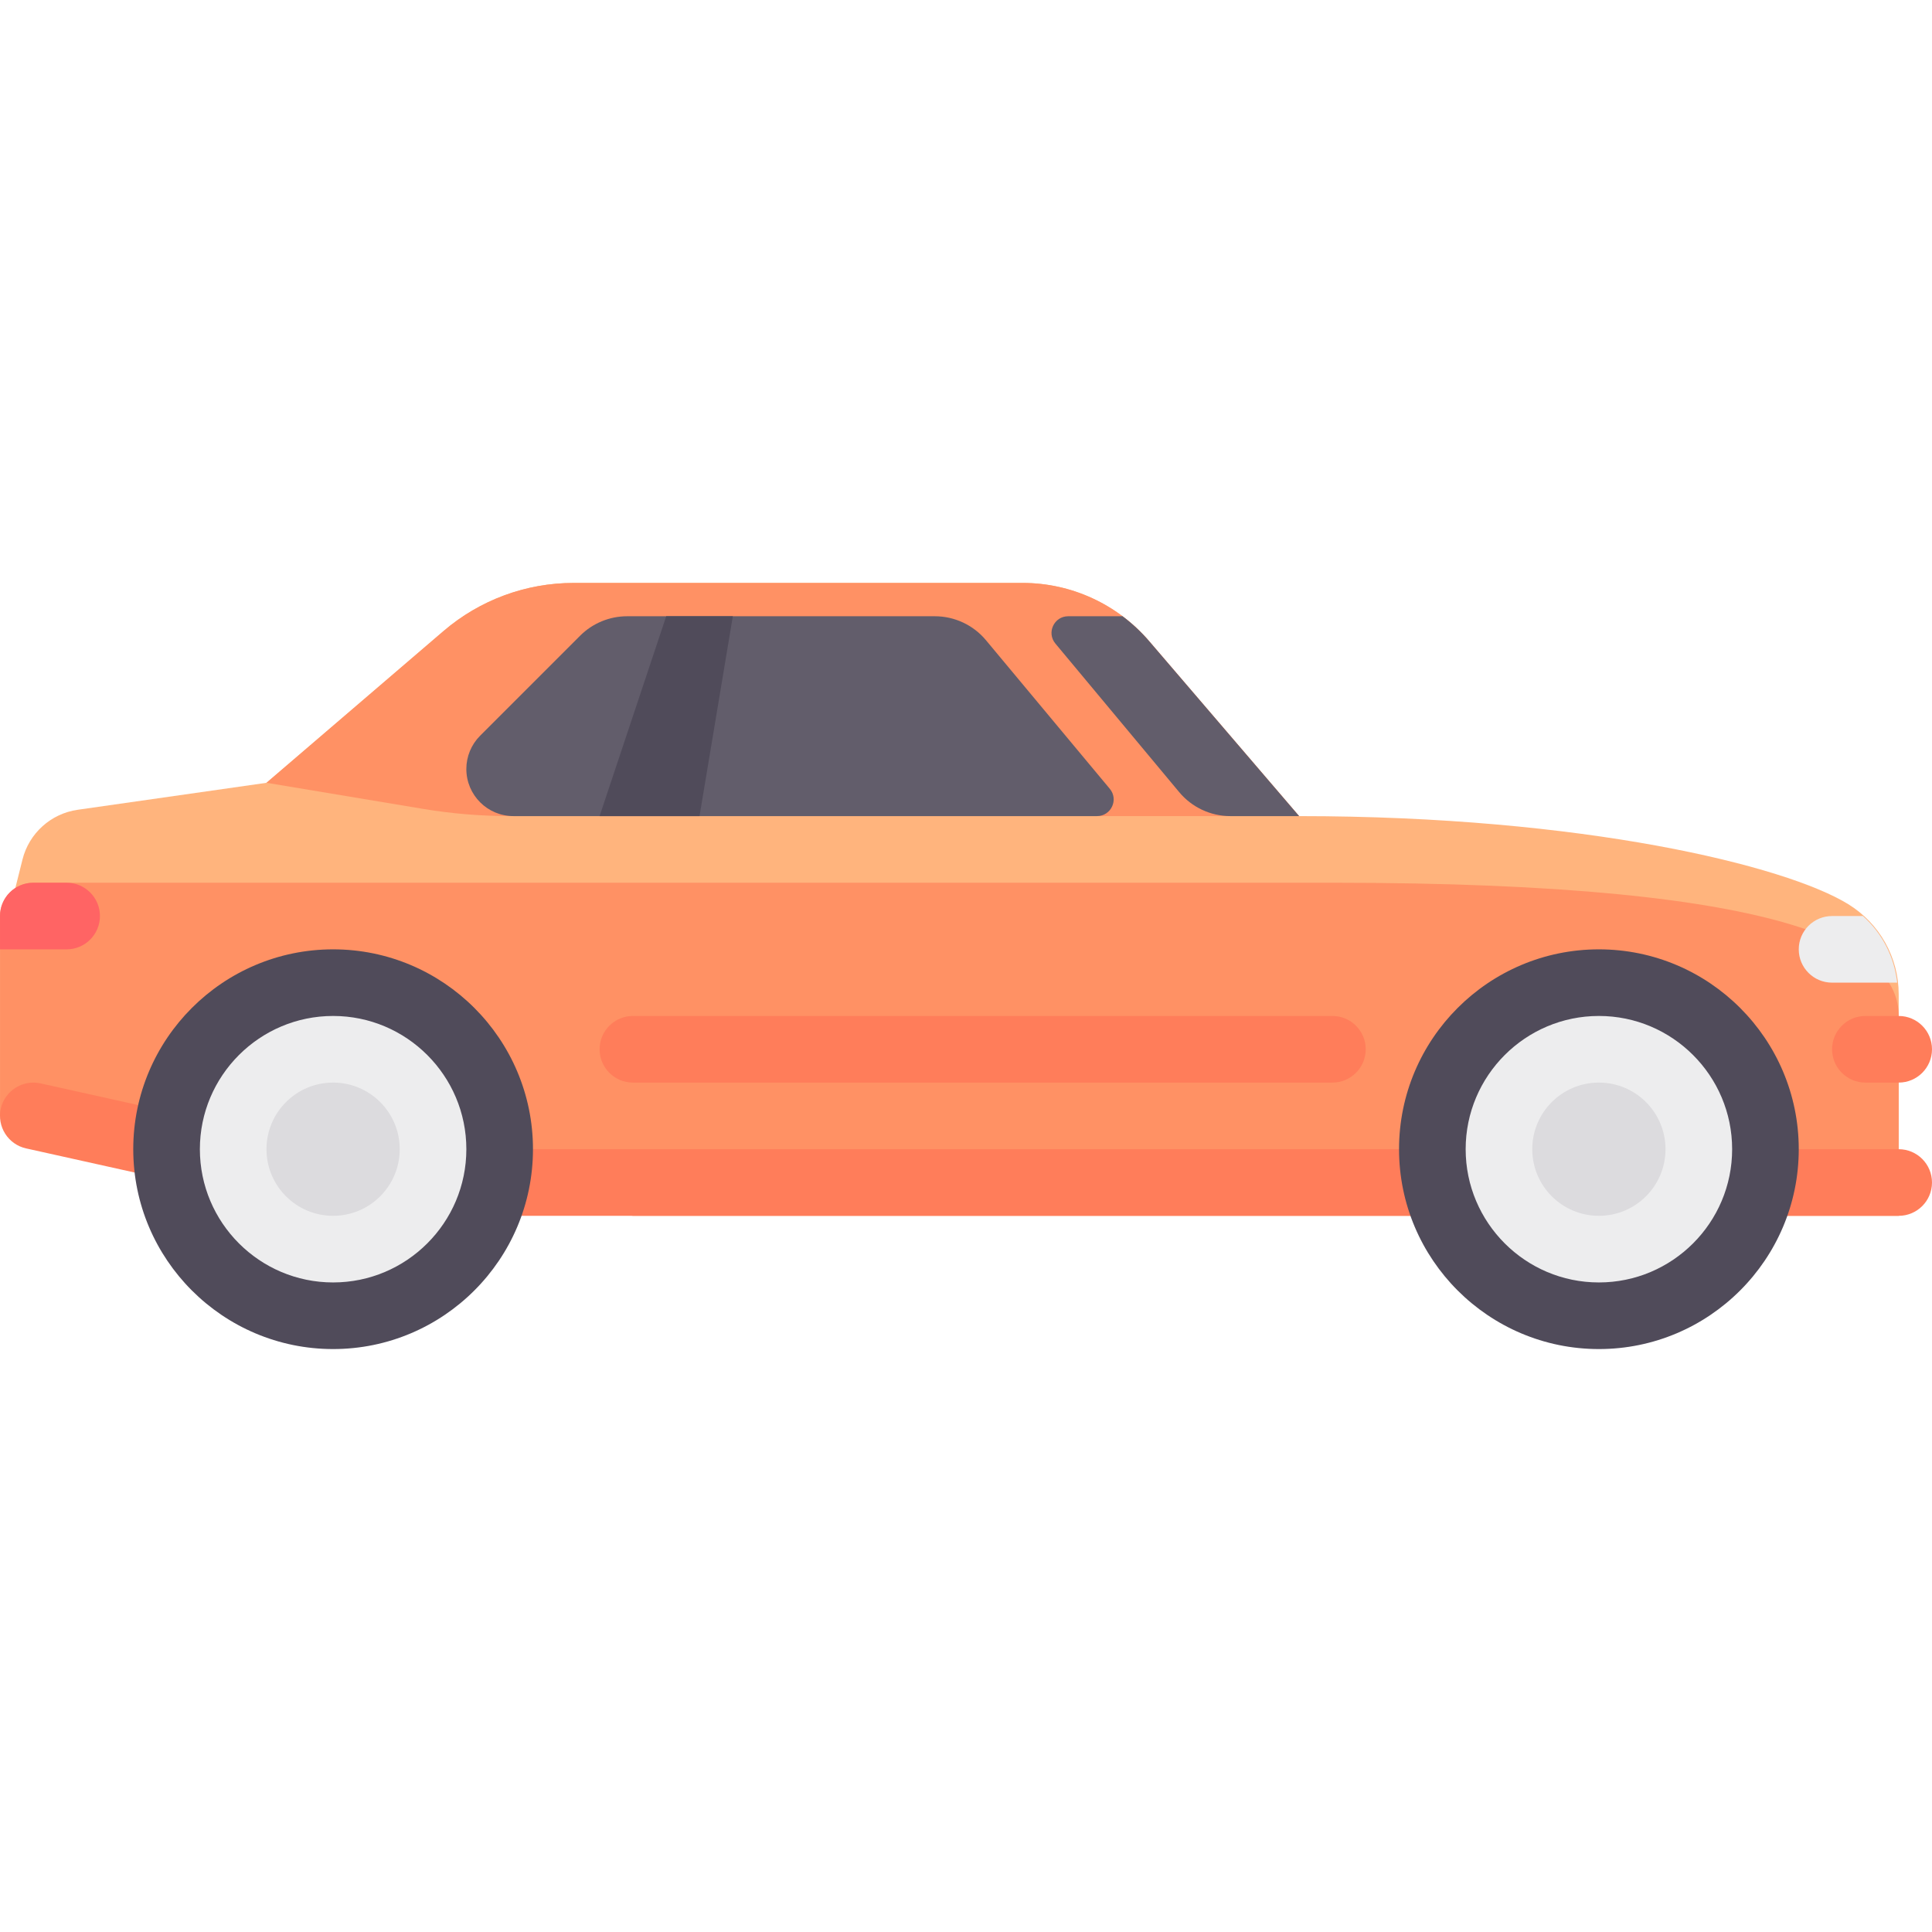
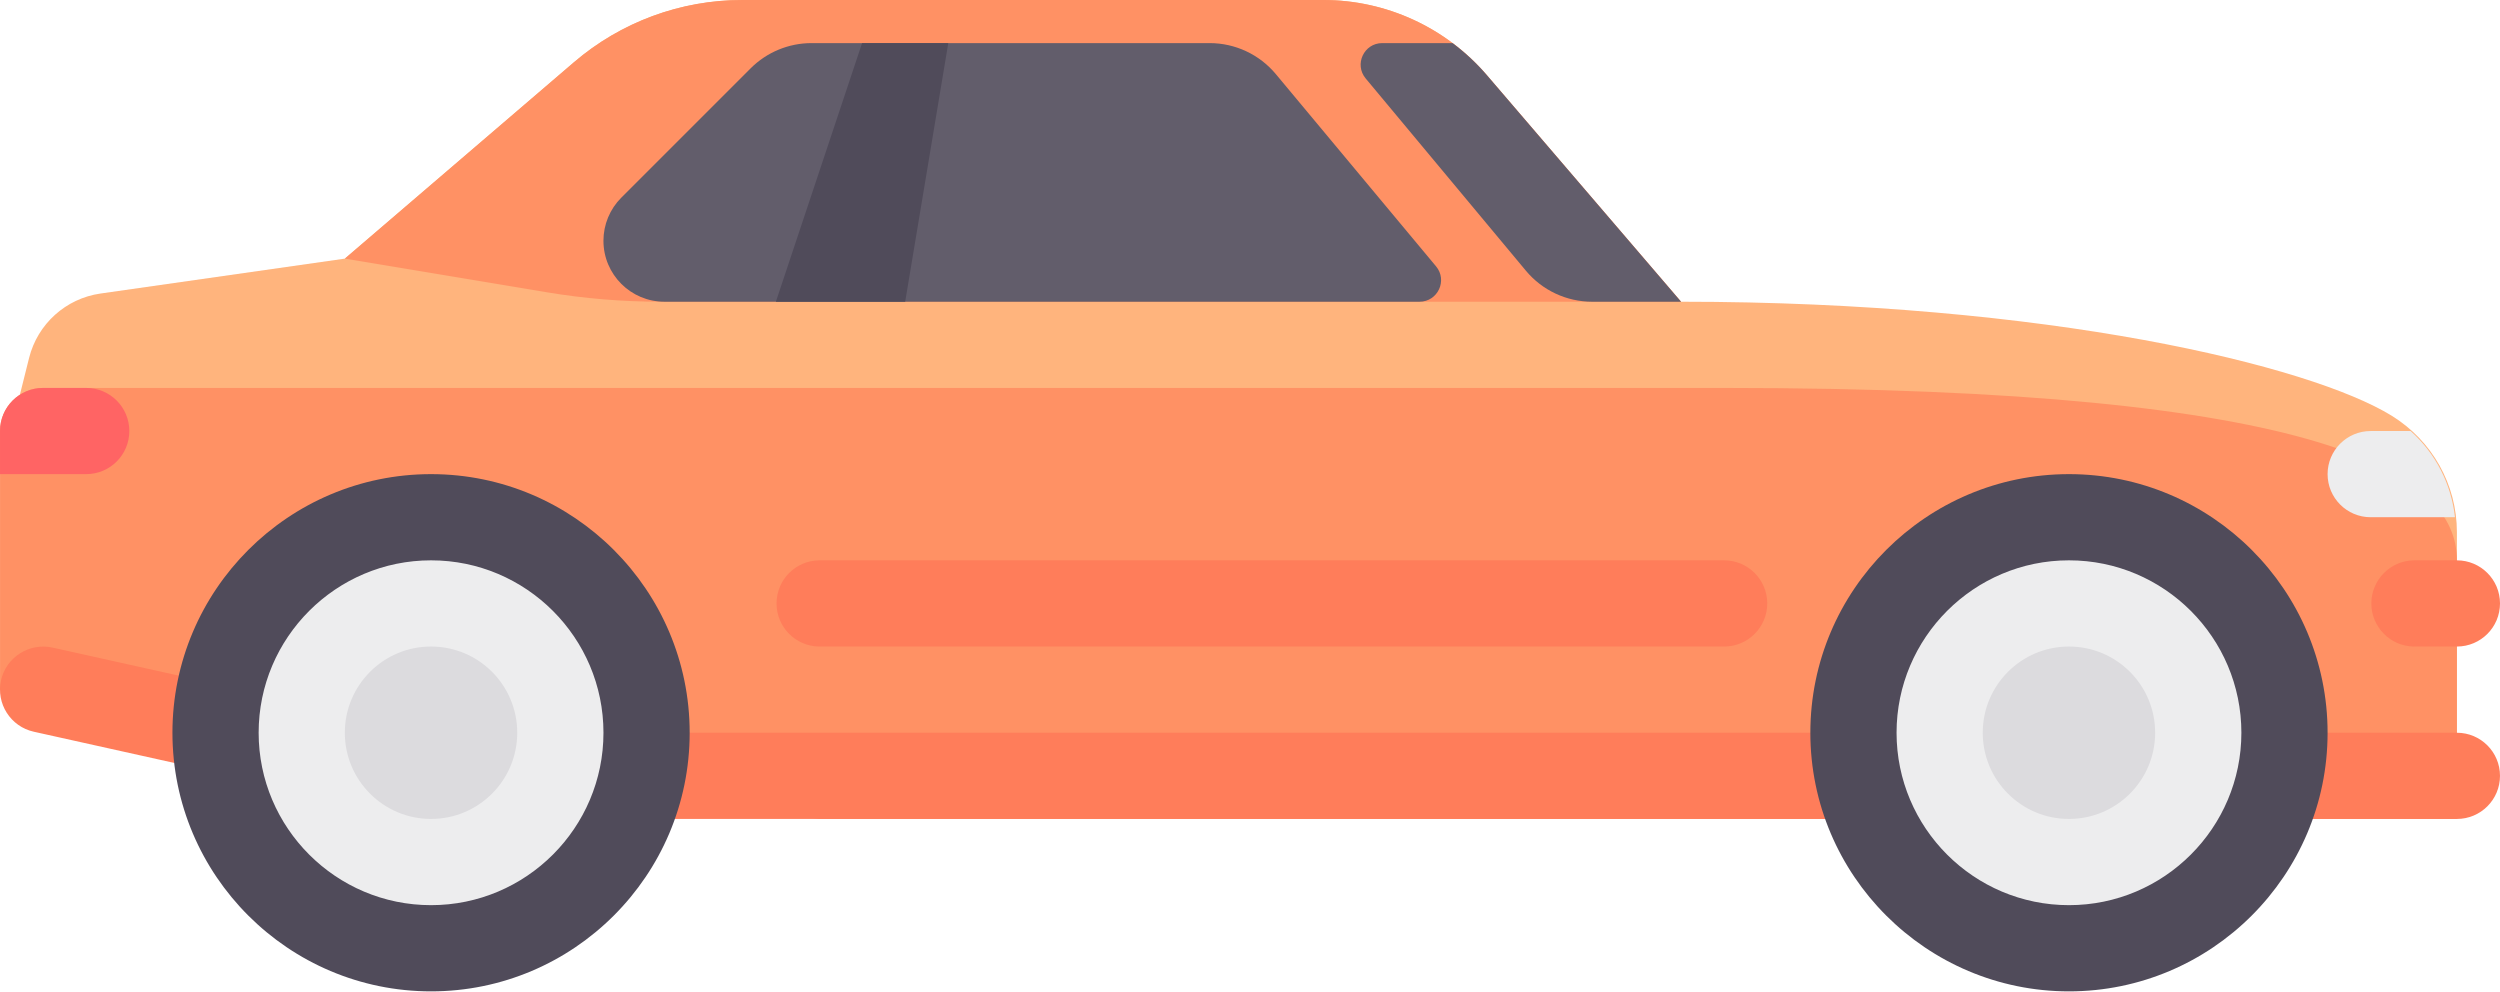
- <svg xmlns="http://www.w3.org/2000/svg" version="1.1" id="Layer_1" x="0px" y="0px" viewBox="0 0 512 512" style="enable-background:new 0 0 512 512;" xml:space="preserve">
-   <path style="fill:#FFB47D;" d="M489.798,239.613c-16.627-10.241-70.258-23.335-145.52-23.335l-39.756-46.38  c-8.385-9.782-20.627-15.413-33.511-15.413H152.008c-12.644,0-24.87,4.523-34.47,12.751L70.624,207.45l-50.039,7.148  c-7.106,1.015-12.889,6.231-14.63,13.195l-5.95,23.794l132.415,61.792h370.755v-49.903  C503.173,253.717,498.107,244.732,489.798,239.613z" />
-   <path style="fill:#FF9164;" d="M503.173,269.241c0-17.655-26.482-35.31-150.067-35.31H8.831c-4.875,0-8.827,3.953-8.827,8.827  v52.965l167.725,26.482h335.445V269.241z" />
-   <path style="fill:#FF7D5A;" d="M503.173,304.551H89.244l-78.5-17.443c-4.715-1.035-9.474,1.935-10.535,6.702  c-1.052,4.759,1.949,9.474,6.707,10.53l79.447,17.655c0.629,0.142,1.267,0.211,1.913,0.211h414.894c4.879,0,8.828-3.953,8.828-8.827  C511.999,308.504,508.052,304.551,503.173,304.551z" />
-   <circle style="fill:#EDEDEE;" cx="423.72" cy="304.549" r="44.137" />
-   <path style="fill:#504B5A;" d="M423.725,357.516c-29.207,0-52.965-23.758-52.965-52.965c0-29.207,23.758-52.965,52.965-52.965  s52.965,23.758,52.965,52.965C476.69,333.758,452.932,357.516,423.725,357.516z M423.725,269.241  c-19.473,0-35.31,15.837-35.31,35.31c0,19.473,15.837,35.31,35.31,35.31s35.31-15.836,35.31-35.31  C459.035,285.078,443.199,269.241,423.725,269.241z" />
-   <circle style="fill:#DCDBDE;" cx="423.72" cy="304.549" r="17.655" />
-   <circle style="fill:#EDEDEE;" cx="88.275" cy="304.549" r="44.137" />
-   <path style="fill:#504B5A;" d="M88.279,357.516c-29.207,0-52.965-23.758-52.965-52.965c0-29.207,23.758-52.965,52.965-52.965  s52.965,23.758,52.965,52.965C141.243,333.758,117.485,357.516,88.279,357.516z M88.279,269.241c-19.473,0-35.31,15.837-35.31,35.31  c0,19.473,15.837,35.31,35.31,35.31s35.31-15.836,35.31-35.31C123.589,285.078,107.752,269.241,88.279,269.241z" />
-   <circle style="fill:#DCDBDE;" cx="88.275" cy="304.549" r="17.655" />
-   <g>
-     <path style="fill:#FF7D5A;" d="M353.105,286.896H167.728c-4.875,0-8.827-3.953-8.827-8.827l0,0c0-4.875,3.953-8.827,8.827-8.827   h185.377c4.875,0,8.827,3.952,8.827,8.827l0,0C361.933,282.945,357.98,286.896,353.105,286.896z" />
-     <path style="fill:#FF7D5A;" d="M503.173,286.896h-8.827c-4.875,0-8.828-3.953-8.828-8.827l0,0c0-4.875,3.953-8.827,8.828-8.827   h8.827c4.875,0,8.827,3.952,8.827,8.827l0,0C512,282.945,508.048,286.896,503.173,286.896z" />
+ <svg xmlns="http://www.w3.org/2000/svg" width="512.001" height="203.032">
+   <path d="M489.8 85.129c-16.628-10.241-70.259-23.335-145.52-23.335l-39.757-46.38A44.14 44.14 0 0 0 271.013.001H152.008a52.968 52.968 0 0 0-34.47 12.751L70.625 52.966l-50.039 7.148a17.653 17.653 0 0 0-14.63 13.195L.006 97.103l132.415 61.792h370.755v-49.903c-.002-9.759-5.068-18.744-13.377-23.863z" fill="#ffb47d" />
+   <path d="M503.174 114.757c0-17.655-26.482-35.31-150.067-35.31H8.832a8.828 8.828 0 0 0-8.827 8.827v52.965l167.725 26.482h335.445v-52.964z" fill="#ff9164" />
+   <path d="M503.174 150.067H89.245l-78.5-17.443c-4.715-1.035-9.474 1.935-10.535 6.702-1.052 4.759 1.95 9.474 6.707 10.53l79.447 17.655a8.66 8.66 0 0 0 1.913.211h414.894a8.826 8.826 0 0 0 8.828-8.827 8.823 8.823 0 0 0-8.825-8.828z" fill="#ff7d5a" />
+   <circle cx="423.721" cy="150.065" r="44.137" fill="#ededee" />
+   <path d="M423.726 203.032c-29.207 0-52.965-23.758-52.965-52.965 0-29.207 23.758-52.965 52.965-52.965 29.207 0 52.965 23.758 52.965 52.965 0 29.207-23.758 52.965-52.965 52.965zm0-88.275c-19.473 0-35.31 15.837-35.31 35.31 0 19.473 15.837 35.31 35.31 35.31 19.473 0 35.31-15.836 35.31-35.31 0-19.473-15.836-35.31-35.31-35.31z" fill="#504b5a" />
+   <circle cx="423.721" cy="150.065" r="17.655" fill="#dcdbde" />
+   <circle cx="88.276" cy="150.065" r="44.137" fill="#ededee" />
+   <path d="M88.28 203.032c-29.207 0-52.965-23.758-52.965-52.965 0-29.207 23.758-52.965 52.965-52.965 29.207 0 52.965 23.758 52.965 52.965 0 29.207-23.759 52.965-52.965 52.965zm0-88.275c-19.473 0-35.31 15.837-35.31 35.31 0 19.473 15.837 35.31 35.31 35.31 19.473 0 35.31-15.836 35.31-35.31 0-19.473-15.837-35.31-35.31-35.31z" fill="#504b5a" />
+   <circle cx="88.276" cy="150.065" r="17.655" fill="#dcdbde" />
+   <g fill="#ff7d5a">
+     <path d="M353.106 132.412H167.73a8.828 8.828 0 0 1 0-17.654h185.377a8.827 8.827 0 0 1 8.827 8.827 8.826 8.826 0 0 1-8.827 8.827zM503.174 132.412h-8.827a8.828 8.828 0 0 1 0-17.654h8.827a8.827 8.827 0 0 1 8.827 8.827 8.826 8.826 0 0 1-8.827 8.827z" />
  </g>
-   <path style="fill:#FF9164;" d="M70.624,207.449l46.914-40.214c9.6-8.228,21.826-12.751,34.47-12.751h119.003  c12.885,0,25.125,5.63,33.511,15.413l39.756,46.38H135.276c-7.78,0-15.546-0.643-23.221-1.922L70.624,207.449z" />
-   <path style="fill:#625D6B;" d="M261.294,169.664c-3.354-4.025-8.323-6.352-13.563-6.352h-81.524c-4.682,0-9.173,1.86-12.483,5.171  l-26.482,26.482c-2.341,2.341-3.657,5.516-3.657,8.827l0,0c0,6.894,5.589,12.484,12.484,12.484h154.647  c3.742,0,5.786-4.365,3.391-7.24L261.294,169.664z" />
-   <polygon style="fill:#504B5A;" points="185.381,216.276 158.898,216.276 176.553,163.312 194.208,163.312 " />
-   <path style="fill:#EDEDEE;" d="M493.697,242.759h-8.181c-4.875,0-8.827,3.952-8.827,8.827s3.953,8.827,8.827,8.827h17.261  C502.011,253.548,498.814,247.337,493.697,242.759z" />
-   <path style="fill:#625D6B;" d="M304.522,169.897c-2.115-2.468-4.48-4.669-7.036-6.585H283.08c-3.742,0-5.786,4.364-3.391,7.24  l32.813,39.374c3.354,4.025,8.323,6.352,13.562,6.352h18.213L304.522,169.897z" />
-   <path style="fill:#FF6464;" d="M0.004,242.759v8.827h17.655c4.875,0,8.827-3.952,8.827-8.827s-3.953-8.827-8.827-8.827H8.831  C3.955,233.931,0.004,237.884,0.004,242.759z" />
-   <g>
- </g>
-   <g>
- </g>
-   <g>
- </g>
-   <g>
- </g>
-   <g>
- </g>
-   <g>
- </g>
-   <g>
- </g>
-   <g>
- </g>
-   <g>
- </g>
-   <g>
- </g>
-   <g>
- </g>
-   <g>
- </g>
-   <g>
- </g>
-   <g>
- </g>
-   <g>
- </g>
+   <path d="M70.625 52.965l46.914-40.214A52.968 52.968 0 0 1 152.01 0h119.003a44.136 44.136 0 0 1 33.511 15.413l39.756 46.38H135.277c-7.78 0-15.546-.643-23.22-1.922z" fill="#ff9164" />
+   <path d="M261.295 15.18a17.654 17.654 0 0 0-13.563-6.352h-81.524c-4.682 0-9.173 1.86-12.483 5.171l-26.482 26.482a12.484 12.484 0 0 0-3.657 8.827c0 6.894 5.59 12.484 12.484 12.484h154.647c3.742 0 5.786-4.365 3.391-7.24z" fill="#625d6b" />
+   <path fill="#504b5a" d="M176.554 8.828h17.655l-8.827 52.964H158.9z" />
+   <path d="M493.698 88.275h-8.18a8.827 8.827 0 0 0 0 17.654h17.26c-.766-6.865-3.963-13.076-9.08-17.654z" fill="#ededee" />
+   <path d="M304.523 15.413a44.08 44.08 0 0 0-7.036-6.585h-14.406c-3.742 0-5.786 4.364-3.39 7.24l32.812 39.374a17.654 17.654 0 0 0 13.562 6.352h18.213z" fill="#625d6b" />
+   <path d="M.005 88.275v8.827H17.66a8.827 8.827 0 0 0 0-17.654H8.832a8.826 8.826 0 0 0-8.827 8.827z" fill="#ff6464" />
</svg>
